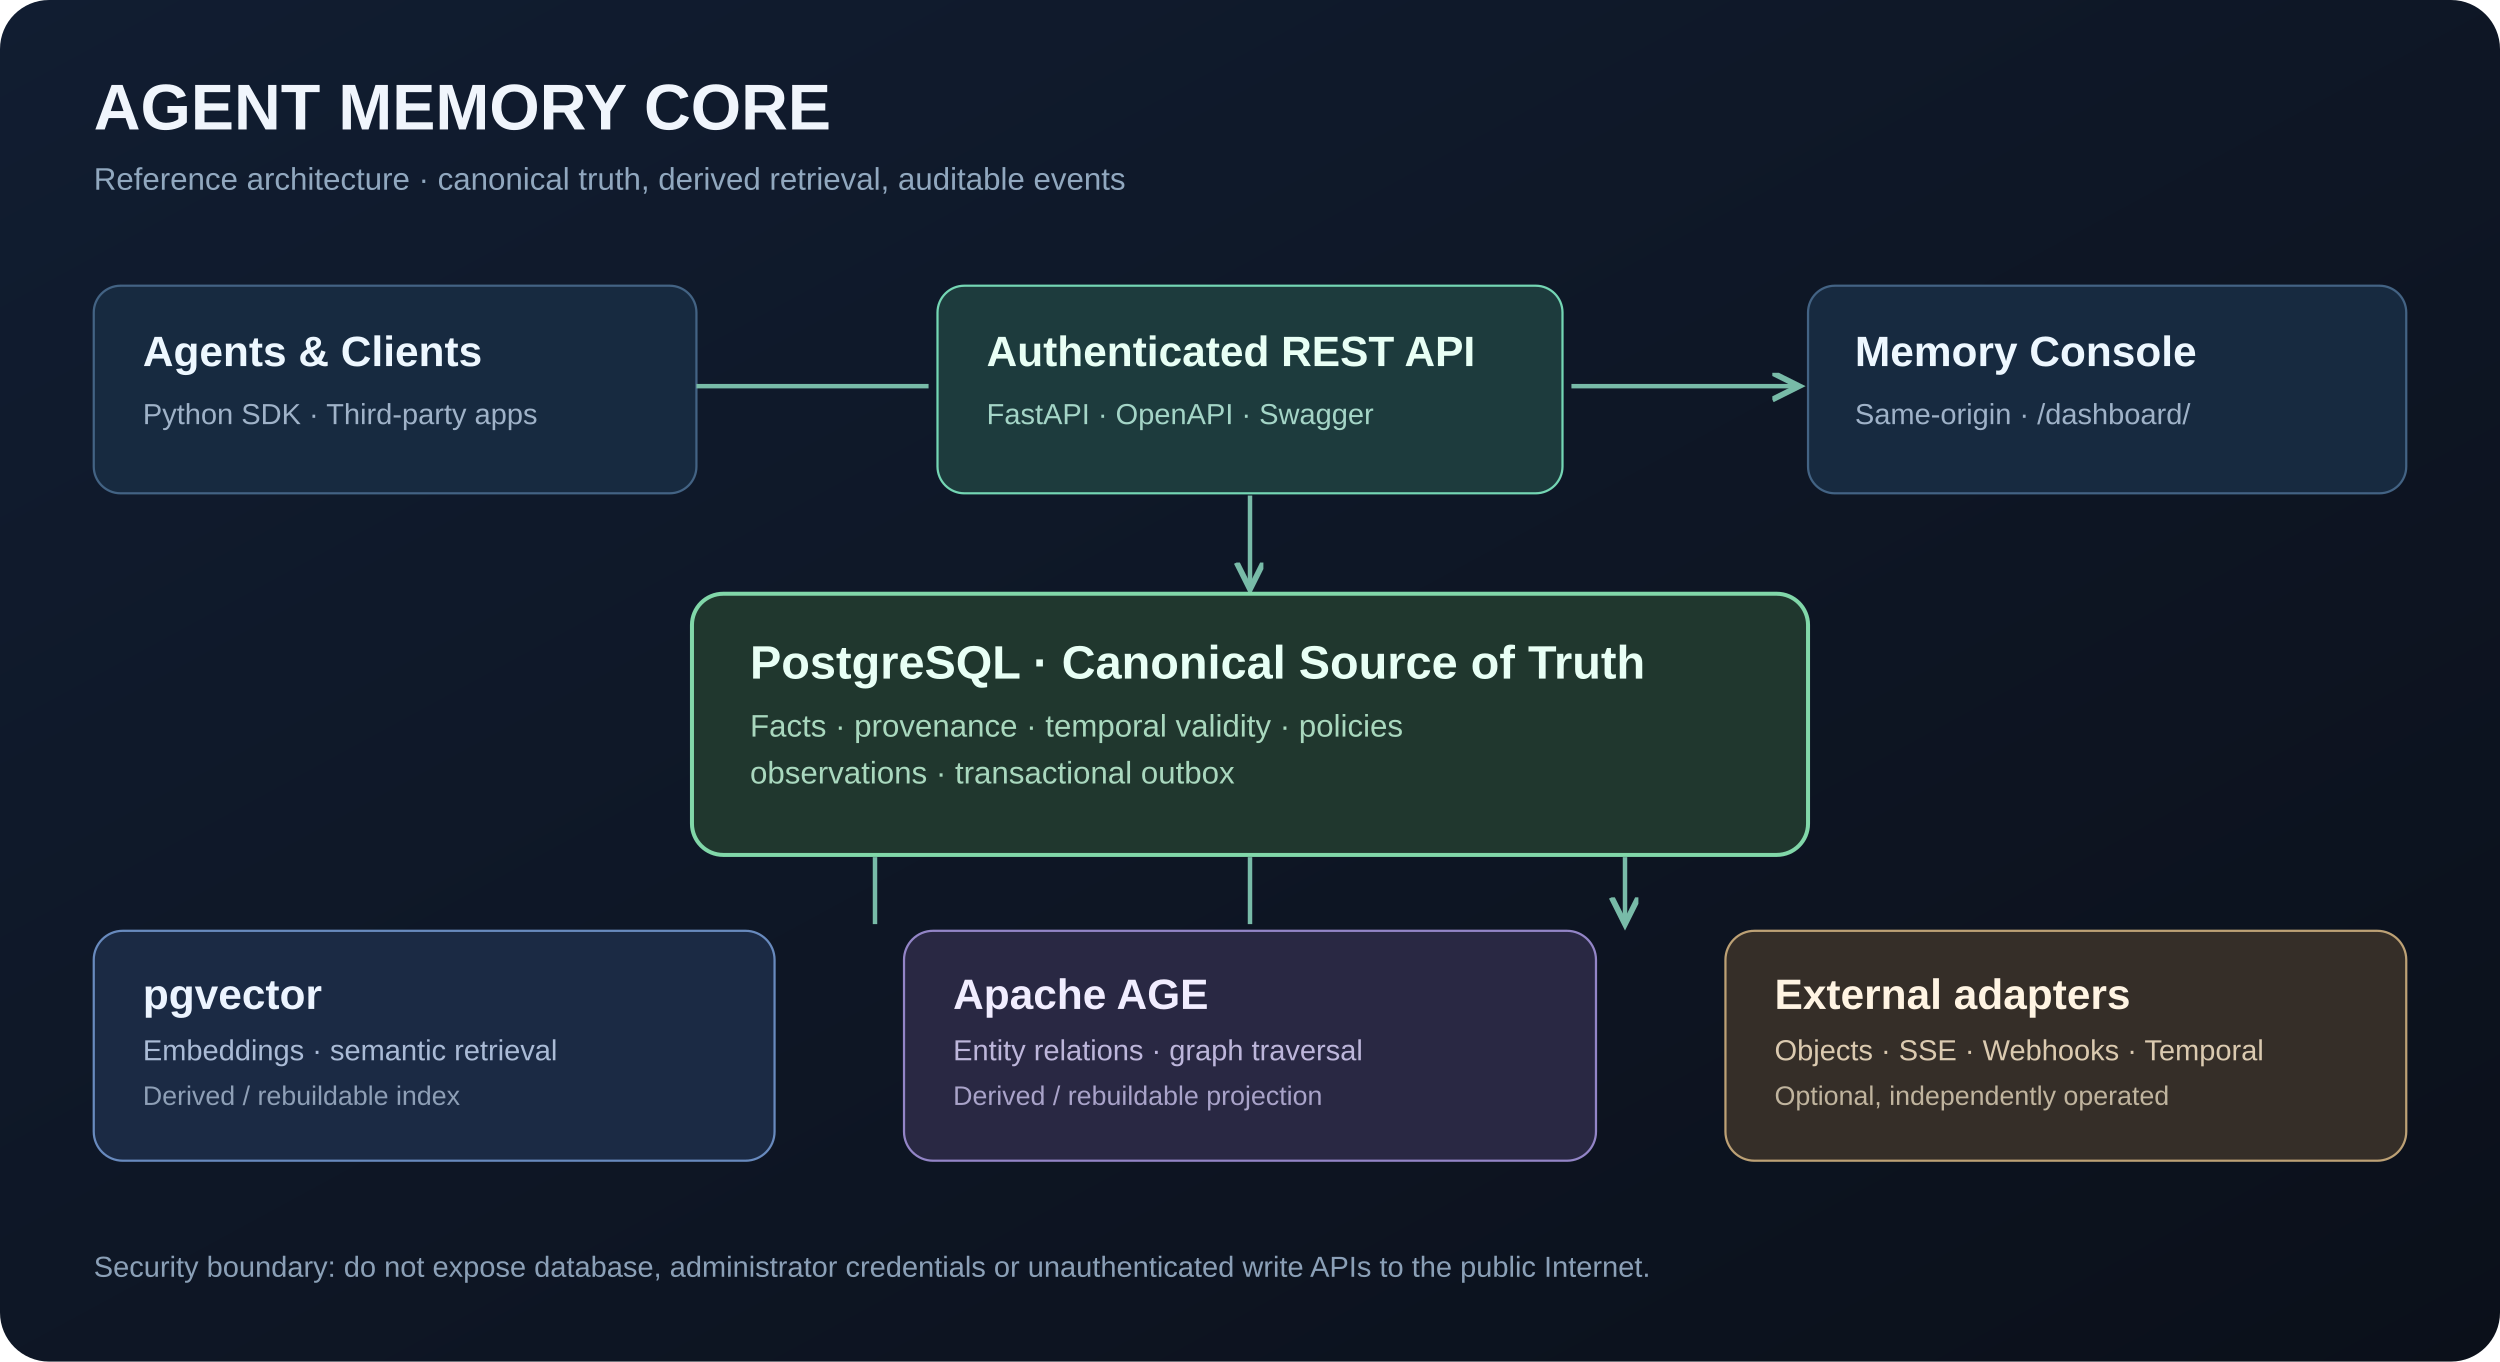
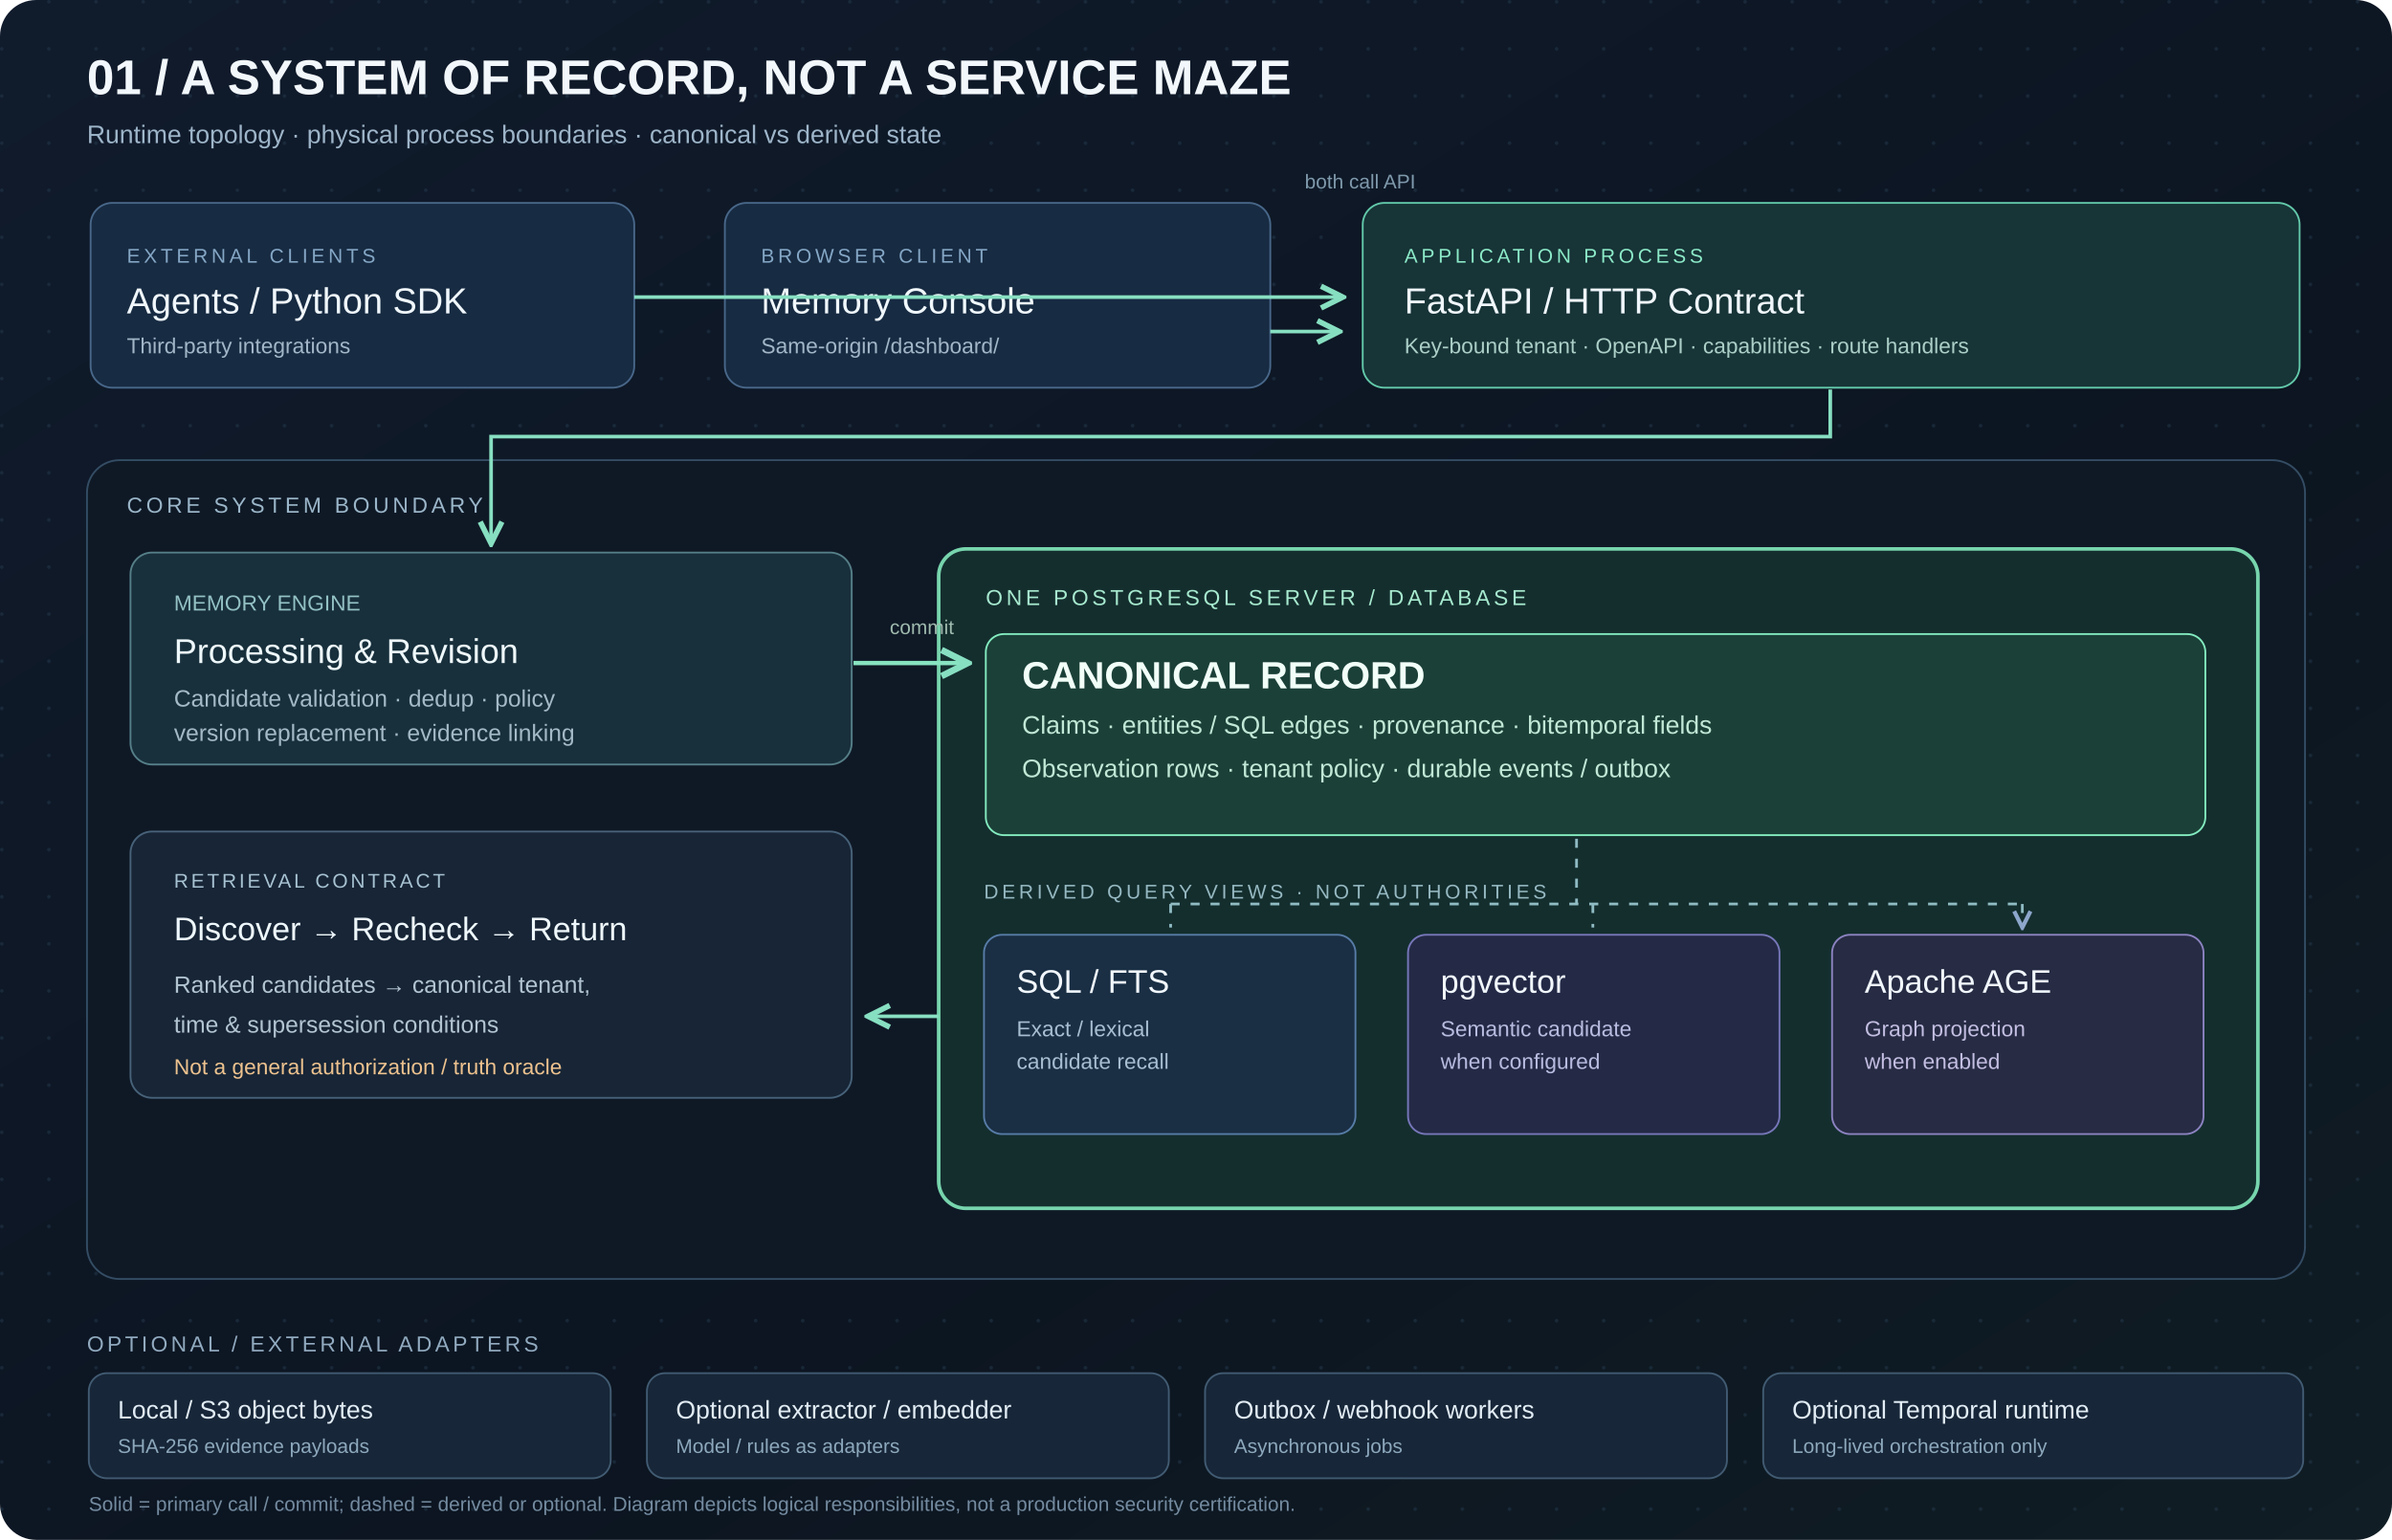
- <svg xmlns="http://www.w3.org/2000/svg" width="1120" height="610" viewBox="0 0 1120 610" role="img" aria-labelledby="title desc">
+ <svg xmlns="http://www.w3.org/2000/svg" width="1320" height="850" viewBox="0 0 1320 850" role="img" aria-labelledby="title desc">
  <defs>
-     <linearGradient id="bg" x2="1" y2="1">
-       <stop stop-color="#111d31" />
-       <stop offset="1" stop-color="#0b101a" />
+     <linearGradient id="bg" x1="0" y1="0" x2="1" y2="1">
+       <stop stop-color="#101b2c" />
+       <stop offset=".6" stop-color="#0c1521" />
+       <stop offset="1" stop-color="#101d24" />
    </linearGradient>
-     <marker id="arrow" markerWidth="9" markerHeight="9" refX="6" refY="3" orient="auto">
-       <path d="M0 0L6 3L0 6" fill="none" stroke="#78bba8" stroke-width="1.3" />
+     <marker id="arr" markerWidth="8" markerHeight="8" refX="7" refY="4" orient="auto">
+       <path d="M1 1L7 4L1 7" stroke="#87dfc1" stroke-width="1.5" fill="none" />
    </marker>
+     <marker id="opt" markerWidth="8" markerHeight="8" refX="7" refY="4" orient="auto">
+       <path d="M1 1L7 4L1 7" stroke="#8da6cb" stroke-width="1.5" fill="none" />
+     </marker>
+     <pattern id="dot" width="26" height="26" patternUnits="userSpaceOnUse">
+       <circle cx="1" cy="1" r="1" fill="#263c50" />
+     </pattern>
  </defs>
-   <rect width="1120" height="610" rx="22" fill="url(#bg)" />
-   <text x="42" y="58" fill="#f0f5fc" font-family="Arial,sans-serif" font-size="29" font-weight="bold">AGENT MEMORY CORE</text>
-   <text x="42" y="85" fill="#91a8bf" font-family="Arial,sans-serif" font-size="14">Reference architecture · canonical truth, derived retrieval, auditable events</text>
-   <g font-family="Arial,sans-serif">
-     <rect x="42" y="128" width="270" height="93" rx="12" fill="#172a40" stroke="#436384" />
-     <text x="64" y="164" font-size="19" fill="#edf7ff" font-weight="bold">Agents &amp; Clients</text>
-     <text x="64" y="190" font-size="13" fill="#9fb2c8">Python SDK · Third-party apps</text>
-     <rect x="420" y="128" width="280" height="93" rx="12" fill="#1d3b3d" stroke="#74d6b4" />
-     <text x="442" y="164" font-size="19" fill="#e8fff5" font-weight="bold">Authenticated REST API</text>
-     <text x="442" y="190" font-size="13" fill="#a4d5c7">FastAPI · OpenAPI · Swagger</text>
-     <rect x="810" y="128" width="268" height="93" rx="12" fill="#172a40" stroke="#436384" />
-     <text x="831" y="164" font-size="19" fill="#edf7ff" font-weight="bold">Memory Console</text>
-     <text x="831" y="190" font-size="13" fill="#9fb2c8">Same-origin · /dashboard/</text>
-     <path d="M312 173H416M704 173H806" stroke="#78bba8" stroke-width="2" fill="none" marker-end="url(#arrow)" />
-     <path d="M560 222V264" stroke="#78bba8" stroke-width="2" fill="none" marker-end="url(#arrow)" />
-     <rect x="310" y="266" width="500" height="117" rx="14" fill="#20372e" stroke="#81d7a9" stroke-width="1.8" />
-     <text x="336" y="304" font-size="21" fill="#e8fff5" font-weight="bold">PostgreSQL · Canonical Source of Truth</text>
-     <text x="336" y="330" font-size="14" fill="#a9d8be">Facts · provenance · temporal validity · policies</text>
-     <text x="336" y="351" font-size="14" fill="#a9d8be">observations · transactional outbox</text>
-     <path d="M392 384V414M560 384V414M728 384V414" stroke="#78bba8" stroke-width="2" fill="none" marker-end="url(#arrow)" />
-     <rect x="42" y="417" width="305" height="103" rx="13" fill="#1b2a44" stroke="#688abe" />
-     <text x="64" y="452" font-size="19" fill="#ecf4ff" font-weight="bold">pgvector</text>
-     <text x="64" y="475" font-size="13" fill="#aabbd6">Embeddings · semantic retrieval</text>
-     <text x="64" y="495" font-size="12" fill="#8e9fb6">Derived / rebuildable index</text>
-     <rect x="405" y="417" width="310" height="103" rx="13" fill="#292843" stroke="#9385c7" />
-     <text x="427" y="452" font-size="19" fill="#f1edff" font-weight="bold">Apache AGE</text>
-     <text x="427" y="475" font-size="13" fill="#bdb6db">Entity relations · graph traversal</text>
-     <text x="427" y="495" font-size="12" fill="#a9a3c9">Derived / rebuildable projection</text>
-     <rect x="773" y="417" width="305" height="103" rx="13" fill="#352e28" stroke="#bda175" />
-     <text x="795" y="452" font-size="19" fill="#fff4e3" font-weight="bold">External adapters</text>
-     <text x="795" y="475" font-size="13" fill="#dbcab0">Objects · SSE · Webhooks · Temporal</text>
-     <text x="795" y="495" font-size="12" fill="#c0b49e">Optional, independently operated</text>
-     <text x="42" y="572" fill="#8ba0b7" font-size="13">Security boundary: do not expose database, administrator credentials or unauthenticated write APIs to the public Internet.</text>
+   <rect width="1320" height="850" rx="20" fill="url(#bg)" />
+   <rect width="1320" height="850" rx="20" fill="url(#dot)" opacity=".47" />
+   <g font-family="Arial,Helvetica,sans-serif">
+     <text x="48" y="52" font-size="27" font-weight="700" fill="#f2f7fb">01  /  A SYSTEM OF RECORD, NOT A SERVICE MAZE</text>
+     <text x="48" y="79" font-size="14" fill="#9eb5c9">Runtime topology · physical process boundaries · canonical vs derived state</text>
+     <g>
+       <rect x="50" y="112" width="300" height="102" rx="12" fill="#172b42" stroke="#486789" />
+       <text x="70" y="145" font-size="11" fill="#85a7c6" letter-spacing="2">EXTERNAL CLIENTS</text>
+       <text x="70" y="173" font-size="20" fill="#f0f7fc">Agents / Python SDK</text>
+       <text x="70" y="195" font-size="12" fill="#a2b6c8">Third-party integrations</text>
+     </g>
+     <g>
+       <rect x="400" y="112" width="301" height="102" rx="12" fill="#172b42" stroke="#486789" />
+       <text x="420" y="145" font-size="11" fill="#85a7c6" letter-spacing="2">BROWSER CLIENT</text>
+       <text x="420" y="173" font-size="20" fill="#f0f7fc">Memory Console</text>
+       <text x="420" y="195" font-size="12" fill="#a2b6c8">Same-origin /dashboard/</text>
+     </g>
+     <g>
+       <rect x="752" y="112" width="517" height="102" rx="12" fill="#173437" stroke="#62c9aa" />
+       <text x="775" y="145" font-size="11" fill="#8ceac8" letter-spacing="2">APPLICATION PROCESS</text>
+       <text x="775" y="173" font-size="20" fill="#f0f7fc">FastAPI / HTTP Contract</text>
+       <text x="775" y="195" font-size="12" fill="#abcfc7">Key-bound tenant · OpenAPI · capabilities · route handlers</text>
+     </g>
+     <path d="M350 164H741" stroke="#87dfc1" stroke-width="2" fill="none" marker-end="url(#arr)" />
+     <path d="M701 183H739" stroke="#87dfc1" stroke-width="2" fill="none" marker-end="url(#arr)" />
+     <text x="720" y="104" fill="#7f99ac" font-size="11">both call API</text>
+     <rect x="48" y="254" width="1224" height="452" rx="18" fill="#0f1926" stroke="#344d64" />
+     <text x="70" y="283" font-size="12" fill="#9bb6c9" letter-spacing="2">CORE SYSTEM BOUNDARY</text>
+     <rect x="72" y="305" width="398" height="117" rx="12" fill="#18303c" stroke="#557f88" />
+     <text x="96" y="337" font-size="12" fill="#93c1c4">MEMORY ENGINE</text>
+     <text x="96" y="366" font-size="19" fill="#eef8fb">Processing &amp; Revision</text>
+     <text x="96" y="390" font-size="13" fill="#a4bac6">Candidate validation · dedup · policy</text>
+     <text x="96" y="409" font-size="13" fill="#a4bac6">version replacement · evidence linking</text>
+     <path d="M1010 215V241H271V300" stroke="#87dfc1" stroke-width="2" fill="none" marker-end="url(#arr)" />
+     <rect x="518" y="303" width="728" height="364" rx="15" fill="#142e2e" stroke="#77d5ad" stroke-width="2" />
+     <text x="544" y="334" font-size="12" fill="#a7eacf" letter-spacing="2">ONE POSTGRESQL SERVER / DATABASE</text>
+     <rect x="544" y="350" width="673" height="111" rx="10" fill="#1b4038" stroke="#83ebbf" />
+     <text x="564" y="380" font-size="21" font-weight="700" fill="#f1fff8">CANONICAL RECORD</text>
+     <text x="564" y="405" font-size="14" fill="#c1e7d6">Claims · entities / SQL edges · provenance · bitemporal fields</text>
+     <text x="564" y="429" font-size="14" fill="#c1e7d6">Observation rows · tenant policy · durable events / outbox</text>
+     <path d="M471 366H534" stroke="#88e3c1" stroke-width="2.4" marker-end="url(#arr)" />
+     <text x="491" y="350" font-size="11" fill="#9fbaae">commit</text>
+     <text x="543" y="496" fill="#96b9c2" font-size="11" letter-spacing="2">DERIVED QUERY VIEWS · NOT AUTHORITIES</text>
+     <rect x="543" y="516" width="205" height="110" rx="10" fill="#1a2f44" stroke="#577ca7" />
+     <text x="561" y="548" fill="#f1f7fd" font-size="18">SQL / FTS</text>
+     <text x="561" y="572" fill="#a8bed1" font-size="12">Exact / lexical</text>
+     <text x="561" y="590" fill="#a8bed1" font-size="12">candidate recall</text>
+     <rect x="777" y="516" width="205" height="110" rx="10" fill="#242a46" stroke="#7777ba" />
+     <text x="795" y="548" fill="#f1f7fd" font-size="18">pgvector</text>
+     <text x="795" y="572" fill="#b9bce0" font-size="12">Semantic candidate</text>
+     <text x="795" y="590" fill="#b9bce0" font-size="12">when configured</text>
+     <rect x="1011" y="516" width="205" height="110" rx="10" fill="#272c44" stroke="#8c83c1" />
+     <text x="1029" y="548" fill="#f1f7fd" font-size="18">Apache AGE</text>
+     <text x="1029" y="572" fill="#c3bee2" font-size="12">Graph projection</text>
+     <text x="1029" y="590" fill="#c3bee2" font-size="12">when enabled</text>
+     <path d="M870 463V499" stroke="#8fbbc3" stroke-width="1.5" stroke-dasharray="5 6" />
+     <path d="M646 499H1116" stroke="#8fbbc3" stroke-width="1.5" stroke-dasharray="5 6" />
+     <path d="M646 499V512M879 499V512M1116 499V512" stroke="#8fbbc3" stroke-width="1.5" stroke-dasharray="5 6" marker-end="url(#opt)" />
+     <rect x="72" y="459" width="398" height="147" rx="12" fill="#172536" stroke="#476279" />
+     <text x="96" y="490" font-size="11" fill="#a7c2d2" letter-spacing="1.5">RETRIEVAL CONTRACT</text>
+     <text x="96" y="519" font-size="18" fill="#eef7fb">Discover → Recheck → Return</text>
+     <text x="96" y="548" font-size="13" fill="#b3c4d1">Ranked candidates → canonical tenant,</text>
+     <text x="96" y="570" font-size="13" fill="#b3c4d1">time &amp; supersession conditions</text>
+     <text x="96" y="593" font-size="12" fill="#edc28e">Not a general authorization / truth oracle</text>
+     <path d="M518 561H479" stroke="#87dfc1" stroke-width="2" marker-end="url(#arr)" />
+     <text x="48" y="746" font-size="12" fill="#91aabf" letter-spacing="1.8">OPTIONAL / EXTERNAL ADAPTERS</text>
+     <g fill="#172638" stroke="#415b72">
+       <rect x="49" y="758" width="288" height="58" rx="10" />
+       <rect x="357" y="758" width="288" height="58" rx="10" />
+       <rect x="665" y="758" width="288" height="58" rx="10" />
+       <rect x="973" y="758" width="298" height="58" rx="10" />
+     </g>
+     <g font-size="14" fill="#e1ecf5">
+       <text x="65" y="783">Local / S3 object bytes</text>
+       <text x="373" y="783">Optional extractor / embedder</text>
+       <text x="681" y="783">Outbox / webhook workers</text>
+       <text x="989" y="783">Optional Temporal runtime</text>
+     </g>
+     <g font-size="11" fill="#8da8bc">
+       <text x="65" y="802">SHA-256 evidence payloads</text>
+       <text x="373" y="802">Model / rules as adapters</text>
+       <text x="681" y="802">Asynchronous jobs</text>
+       <text x="989" y="802">Long-lived orchestration only</text>
+     </g>
+     <text x="49" y="834" font-size="11" fill="#748ba0">Solid = primary call / commit; dashed = derived or optional. Diagram depicts logical responsibilities, not a production security certification.</text>
  </g>
</svg>
